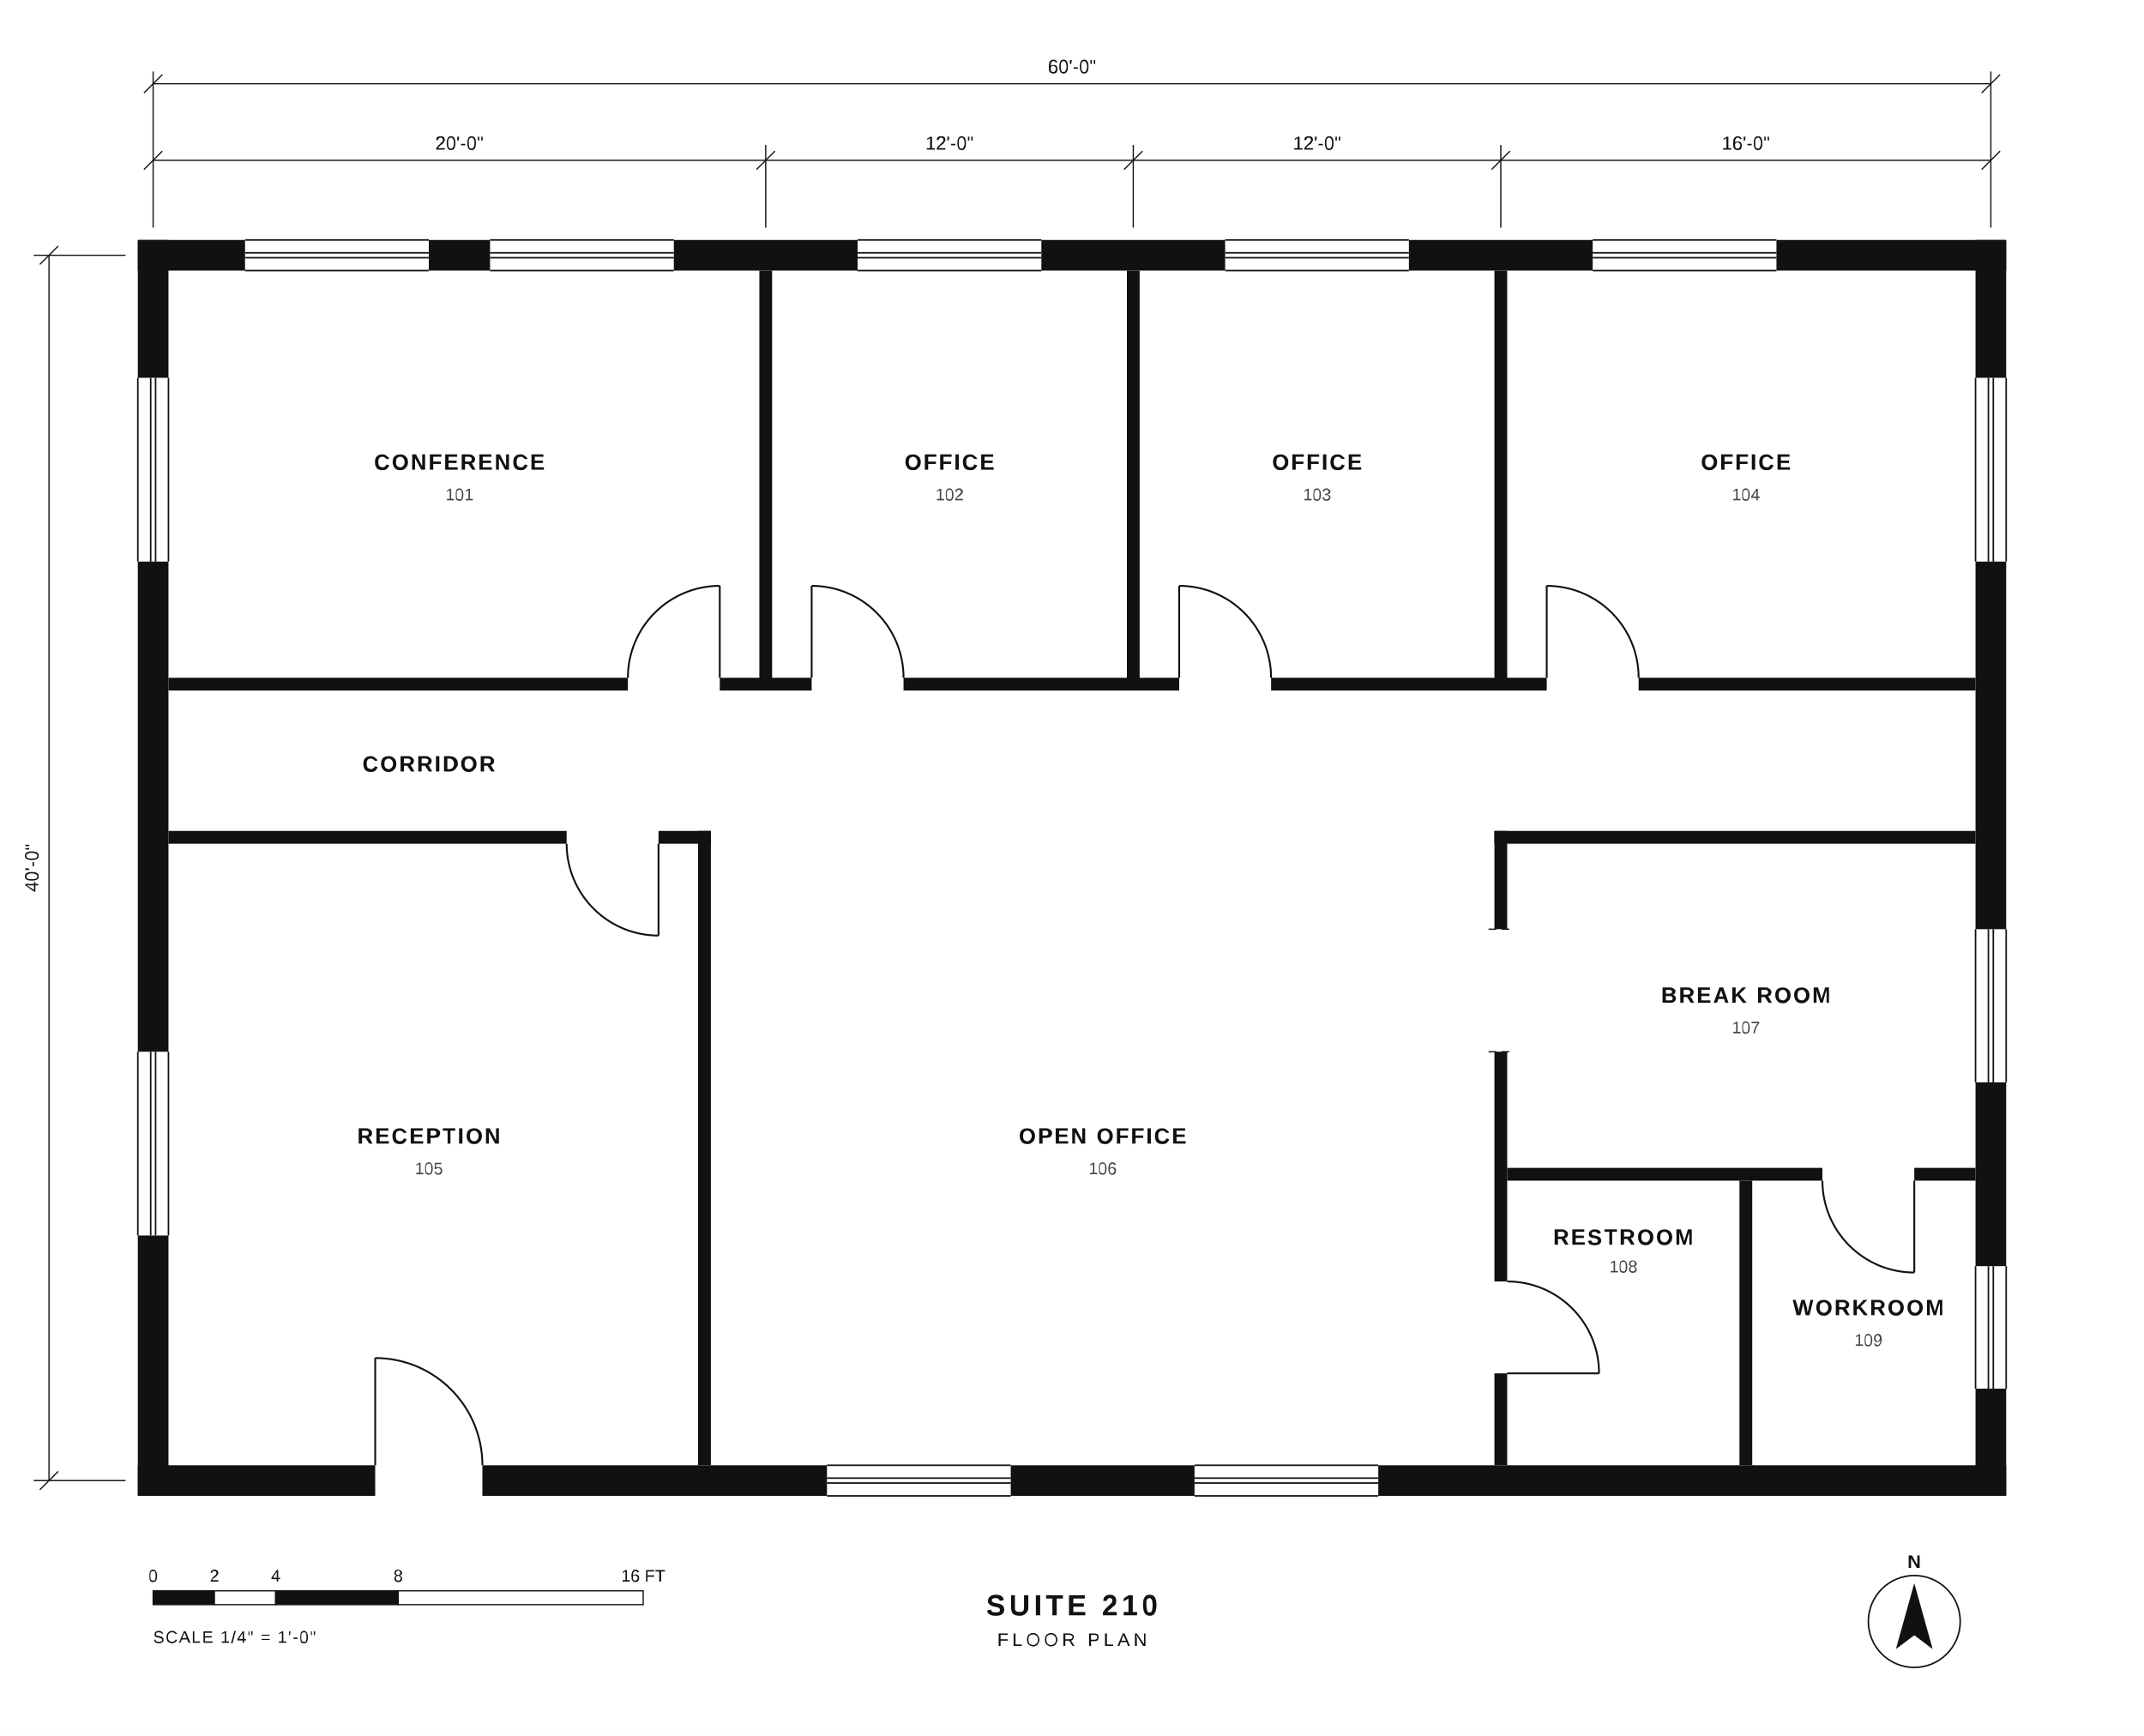
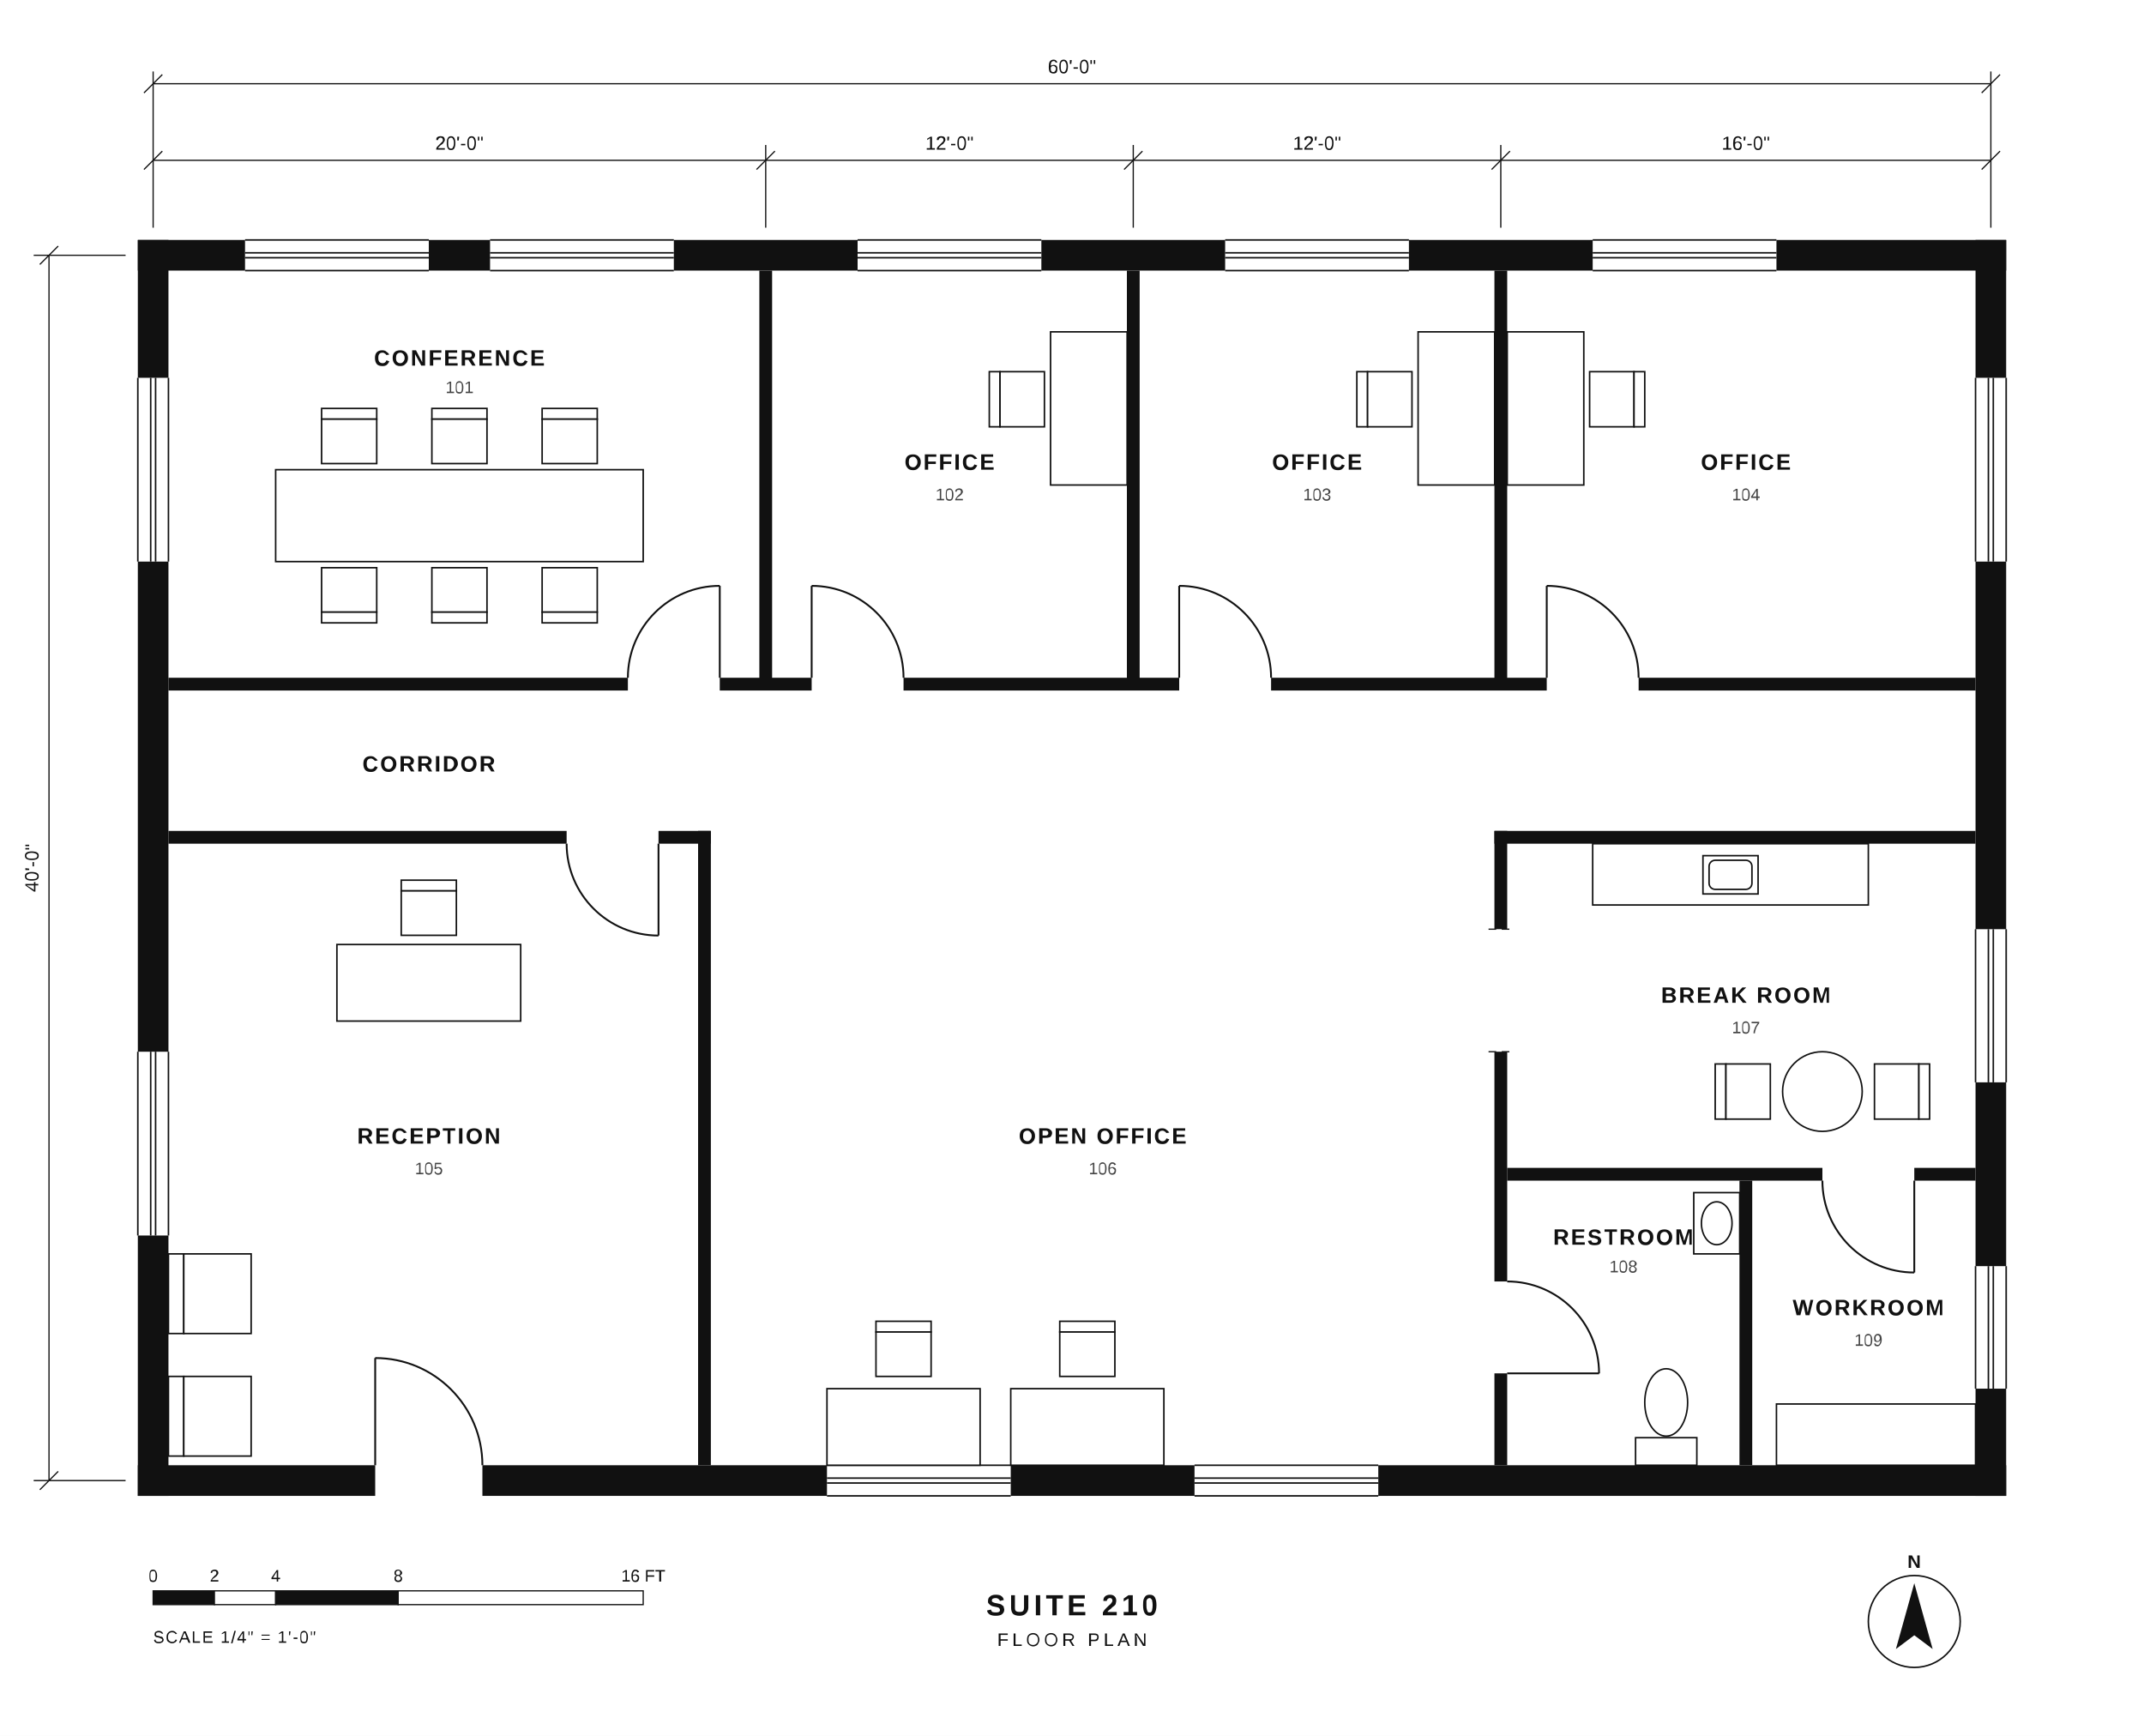
<svg xmlns="http://www.w3.org/2000/svg" width="1680" height="1360" viewBox="0 0 1680 1360">
  <rect width="1680" height="1360" fill="#ffffff" />
  <g transform="translate(120 200) scale(24)" font-family="Calibre, Arial, Helvetica, sans-serif" fill="#111111">
    <g fill="#111111">
      <rect x="-0.5" y="-0.5" width="3.5" height="1" />
      <rect x="9" y="-0.5" width="2" height="1" />
      <rect x="17" y="-0.5" width="6" height="1" />
      <rect x="29" y="-0.5" width="6" height="1" />
      <rect x="41" y="-0.5" width="6" height="1" />
      <rect x="53" y="-0.5" width="7.5" height="1" />
      <rect x="59.5" y="-0.5" width="1" height="4.5" />
      <rect x="59.5" y="10" width="1" height="12" />
      <rect x="59.5" y="27" width="1" height="6" />
      <rect x="59.5" y="37" width="1" height="3.5" />
      <rect x="-0.5" y="39.5" width="7.75" height="1" />
      <rect x="10.75" y="39.5" width="11.25" height="1" />
      <rect x="28" y="39.5" width="6" height="1" />
      <rect x="40" y="39.5" width="20.5" height="1" />
      <rect x="-0.5" y="-0.5" width="1" height="4.5" />
      <rect x="-0.5" y="10" width="1" height="16" />
      <rect x="-0.5" y="32" width="1" height="8.5" />
    </g>
    <g fill="#111111">
      <rect x="0.5" y="13.792" width="15" height="0.417" />
      <rect x="18.5" y="13.792" width="3" height="0.417" />
      <rect x="24.5" y="13.792" width="9" height="0.417" />
      <rect x="36.5" y="13.792" width="9" height="0.417" />
      <rect x="48.5" y="13.792" width="11" height="0.417" />
      <rect x="19.792" y="0.5" width="0.417" height="13.5" />
      <rect x="31.792" y="0.5" width="0.417" height="13.5" />
      <rect x="43.792" y="0.5" width="0.417" height="13.5" />
      <rect x="0.5" y="18.792" width="13" height="0.417" />
      <rect x="16.5" y="18.792" width="1.708" height="0.417" />
      <rect x="17.792" y="18.792" width="0.417" height="20.708" />
      <rect x="43.792" y="18.792" width="15.708" height="0.417" />
      <rect x="43.792" y="18.792" width="0.417" height="3.208" />
      <rect x="43.792" y="26" width="0.417" height="7.5" />
      <rect x="43.792" y="36.5" width="0.417" height="3" />
      <rect x="44.208" y="29.792" width="10.292" height="0.417" />
      <rect x="57.5" y="29.792" width="2" height="0.417" />
      <rect x="51.792" y="30.208" width="0.417" height="9.292" />
    </g>
    <g fill="none" stroke="#111111" stroke-width="0.05">
      <path d="M3 -0.5H9M3 0.5H9M3 -0.08H9M3 0.08H9M11 -0.5H17M11 0.5H17M11 -0.08H17M11 0.08H17" />
      <path d="M23 -0.5H29M23 0.5H29M23 -0.08H29M23 0.08H29M35 -0.5H41M35 0.5H41M35 -0.08H41M35 0.08H41" />
      <path d="M47 -0.5H53M47 0.5H53M47 -0.08H53M47 0.08H53" />
      <path d="M59.5 4V10M60.5 4V10M59.92 4V10M60.08 4V10M59.5 22V27M60.5 22V27M59.92 22V27M60.08 22V27" />
      <path d="M59.5 33V37M60.5 33V37M59.92 33V37M60.08 33V37" />
      <path d="M22 39.5H28M22 40.5H28M22 39.92H28M22 40.08H28M34 39.5H40M34 40.5H40M34 39.92H40M34 40.08H40" />
      <path d="M-0.5 4V10M0.5 4V10M-0.08 4V10M0.08 4V10M-0.5 26V32M0.5 26V32M-0.08 26V32M0.08 26V32" />
    </g>
    <g fill="none" stroke="#111111" stroke-width="0.06">
      <path d="M7.25 39.5V36M7.25 36A3.5 3.5 0 0 1 10.75 39.5" />
      <path d="M18.5 13.792V10.792M18.5 10.792A3 3 0 0 0 15.5 13.792" />
      <path d="M21.5 13.792V10.792M21.5 10.792A3 3 0 0 1 24.5 13.792" />
      <path d="M33.5 13.792V10.792M33.5 10.792A3 3 0 0 1 36.5 13.792" />
      <path d="M45.5 13.792V10.792M45.5 10.792A3 3 0 0 1 48.5 13.792" />
      <path d="M16.5 19.208V22.208M16.5 22.208A3 3 0 0 1 13.5 19.208" />
      <path d="M44.208 36.5H47.208M47.208 36.5A3 3 0 0 0 44.208 33.5" />
      <path d="M57.5 30.208V33.208M57.5 33.208A3 3 0 0 1 54.5 30.208" />
    </g>
    <g fill="none" stroke="#111111" stroke-width="0.04" stroke-dasharray="0.25 0.18">
      <path d="M43.6 22H44.4M43.6 26H44.4" />
    </g>
+     <g fill="#ffffff" stroke="#111111" stroke-width="0.05">
+       <rect x="4" y="7" width="12" height="3" />
+       <rect x="5.5" y="5" width="1.8" height="0.35" />
+       <rect x="5.5" y="5.35" width="1.8" height="1.45" />
+       <rect x="5.5" y="10.2" width="1.8" height="1.45" />
+       <rect x="5.5" y="11.65" width="1.8" height="0.35" />
+       <rect x="9.1" y="5" width="1.8" height="0.35" />
+       <rect x="9.1" y="5.35" width="1.8" height="1.45" />
+       <rect x="9.1" y="10.2" width="1.8" height="1.45" />
+       <rect x="9.1" y="11.65" width="1.8" height="0.35" />
+       <rect x="12.7" y="5" width="1.8" height="0.35" />
+       <rect x="12.7" y="5.35" width="1.8" height="1.45" />
+       <rect x="12.7" y="10.2" width="1.8" height="1.45" />
+       <rect x="12.7" y="11.65" width="1.8" height="0.35" />
+       <rect x="29.3" y="2.5" width="2.5" height="5" />
+       <rect x="27.3" y="3.8" width="0.35" height="1.8" />
+       <rect x="27.65" y="3.8" width="1.45" height="1.8" />
+       <rect x="41.3" y="2.5" width="2.5" height="5" />
+       <rect x="39.3" y="3.8" width="0.35" height="1.8" />
+       <rect x="39.65" y="3.8" width="1.45" height="1.8" />
+       <rect x="44.21" y="2.5" width="2.5" height="5" />
+       <rect x="46.9" y="3.8" width="1.45" height="1.8" />
+       <rect x="48.35" y="3.8" width="0.35" height="1.8" />
+       <rect x="6" y="22.5" width="6" height="2.5" />
+       <rect x="8.1" y="20.4" width="1.8" height="0.35" />
+       <rect x="8.1" y="20.75" width="1.8" height="1.45" />
+       <rect x="0.5" y="32.6" width="0.5" height="2.6" />
+       <rect x="1" y="32.6" width="2.2" height="2.6" />
+       <rect x="0.5" y="36.6" width="0.5" height="2.6" />
+       <rect x="1" y="36.6" width="2.2" height="2.6" />
+       <rect x="22" y="37" width="5" height="2.5" />
+       <rect x="23.6" y="34.8" width="1.8" height="0.35" />
+       <rect x="23.6" y="35.15" width="1.8" height="1.45" />
+       <rect x="28" y="37" width="5" height="2.5" />
+       <rect x="29.6" y="34.8" width="1.8" height="0.35" />
+       <rect x="29.6" y="35.15" width="1.8" height="1.45" />
+       <rect x="47" y="19.21" width="9" height="2" />
+       <rect x="50.6" y="19.6" width="1.8" height="1.25" />
+       <rect x="50.8" y="19.75" width="1.4" height="0.95" rx="0.2" />
+       <circle cx="54.5" cy="27.3" r="1.3" />
+       <rect x="51" y="26.4" width="0.35" height="1.8" />
+       <rect x="51.35" y="26.4" width="1.45" height="1.8" />
+       <rect x="56.2" y="26.4" width="1.45" height="1.8" />
+       <rect x="57.65" y="26.4" width="0.35" height="1.8" />
+       <rect x="48.4" y="38.6" width="2" height="0.9" />
+       <ellipse cx="49.4" cy="37.45" rx="0.7" ry="1.1" />
+       <rect x="50.3" y="30.6" width="1.5" height="2" />
+       <ellipse cx="51.05" cy="31.6" rx="0.5" ry="0.7" />
+       <rect x="53" y="37.5" width="6.5" height="2" />
+     </g>
    <g text-anchor="middle" font-size="0.72" font-weight="700" letter-spacing="0.06">
-       <text x="10" y="7">CONFERENCE</text>
+       <text x="10" y="3.6">CONFERENCE</text>
      <text x="26" y="7">OFFICE</text>
      <text x="38" y="7">OFFICE</text>
      <text x="52" y="7">OFFICE</text>
      <text x="9" y="16.85">CORRIDOR</text>
      <text x="9" y="29">RECEPTION</text>
      <text x="31" y="29">OPEN OFFICE</text>
      <text x="52" y="24.4">BREAK ROOM</text>
      <text x="48" y="32.3">RESTROOM</text>
      <text x="56" y="34.6">WORKROOM</text>
    </g>
    <g text-anchor="middle" font-size="0.55" fill="#444444">
-       <text x="10" y="8">101</text>
+       <text x="10" y="4.5">101</text>
      <text x="26" y="8">102</text>
      <text x="38" y="8">103</text>
      <text x="52" y="8">104</text>
      <text x="9" y="30">105</text>
      <text x="31" y="30">106</text>
      <text x="52" y="25.4">107</text>
      <text x="48" y="33.2">108</text>
      <text x="56" y="35.6">109</text>
    </g>
    <g fill="none" stroke="#111111" stroke-width="0.04">
      <path d="M0 -3.1H60M0 -5.6H60" />
      <path d="M0 -0.9V-6M20 -0.9V-3.6M32 -0.9V-3.6M44 -0.9V-3.6M60 -0.9V-6" />
      <path d="M-0.3 -2.8L0.3 -3.4M19.7 -2.8L20.3 -3.4M31.7 -2.8L32.3 -3.4M43.7 -2.8L44.3 -3.4M59.7 -2.8L60.3 -3.4" />
      <path d="M-0.3 -5.3L0.3 -5.9M59.7 -5.3L60.3 -5.9" />
      <path d="M-3.4 0V40M-0.9 0H-3.9M-0.9 40H-3.9M-3.7 0.3L-3.1 -0.3M-3.7 40.3L-3.1 39.7" />
    </g>
    <g text-anchor="middle" font-size="0.62">
      <text x="10" y="-3.45">20'-0"</text>
      <text x="26" y="-3.45">12'-0"</text>
      <text x="38" y="-3.45">12'-0"</text>
      <text x="52" y="-3.45">16'-0"</text>
      <text x="30" y="-5.95">60'-0"</text>
      <text transform="translate(-3.75 20) rotate(-90)">40'-0"</text>
    </g>
    <g stroke="#111111" stroke-width="0.04">
      <rect x="0" y="43.6" width="2" height="0.45" fill="#111111" />
      <rect x="2" y="43.6" width="2" height="0.45" fill="#ffffff" />
      <rect x="4" y="43.6" width="4" height="0.45" fill="#111111" />
      <rect x="8" y="43.6" width="8" height="0.45" fill="#ffffff" />
    </g>
    <g font-size="0.55" text-anchor="middle">
      <text x="0" y="43.3">0</text>
      <text x="2" y="43.3">2</text>
      <text x="4" y="43.3">4</text>
      <text x="8" y="43.3">8</text>
      <text x="16" y="43.3">16 FT</text>
    </g>
    <text x="0" y="45.3" font-size="0.55" letter-spacing="0.04">SCALE 1/4" = 1'-0"</text>
    <text x="30" y="44.4" font-size="0.95" font-weight="700" text-anchor="middle" letter-spacing="0.12">SUITE 210</text>
    <text x="30" y="45.4" font-size="0.6" text-anchor="middle" letter-spacing="0.12">FLOOR PLAN</text>
    <g transform="translate(57.5 44.6)">
      <circle r="1.5" fill="none" stroke="#111111" stroke-width="0.05" />
      <path d="M0 -1.25L0.6 0.9L0 0.45L-0.6 0.9Z" fill="#111111" />
      <text y="-1.75" font-size="0.6" font-weight="700" text-anchor="middle">N</text>
    </g>
  </g>
</svg>
